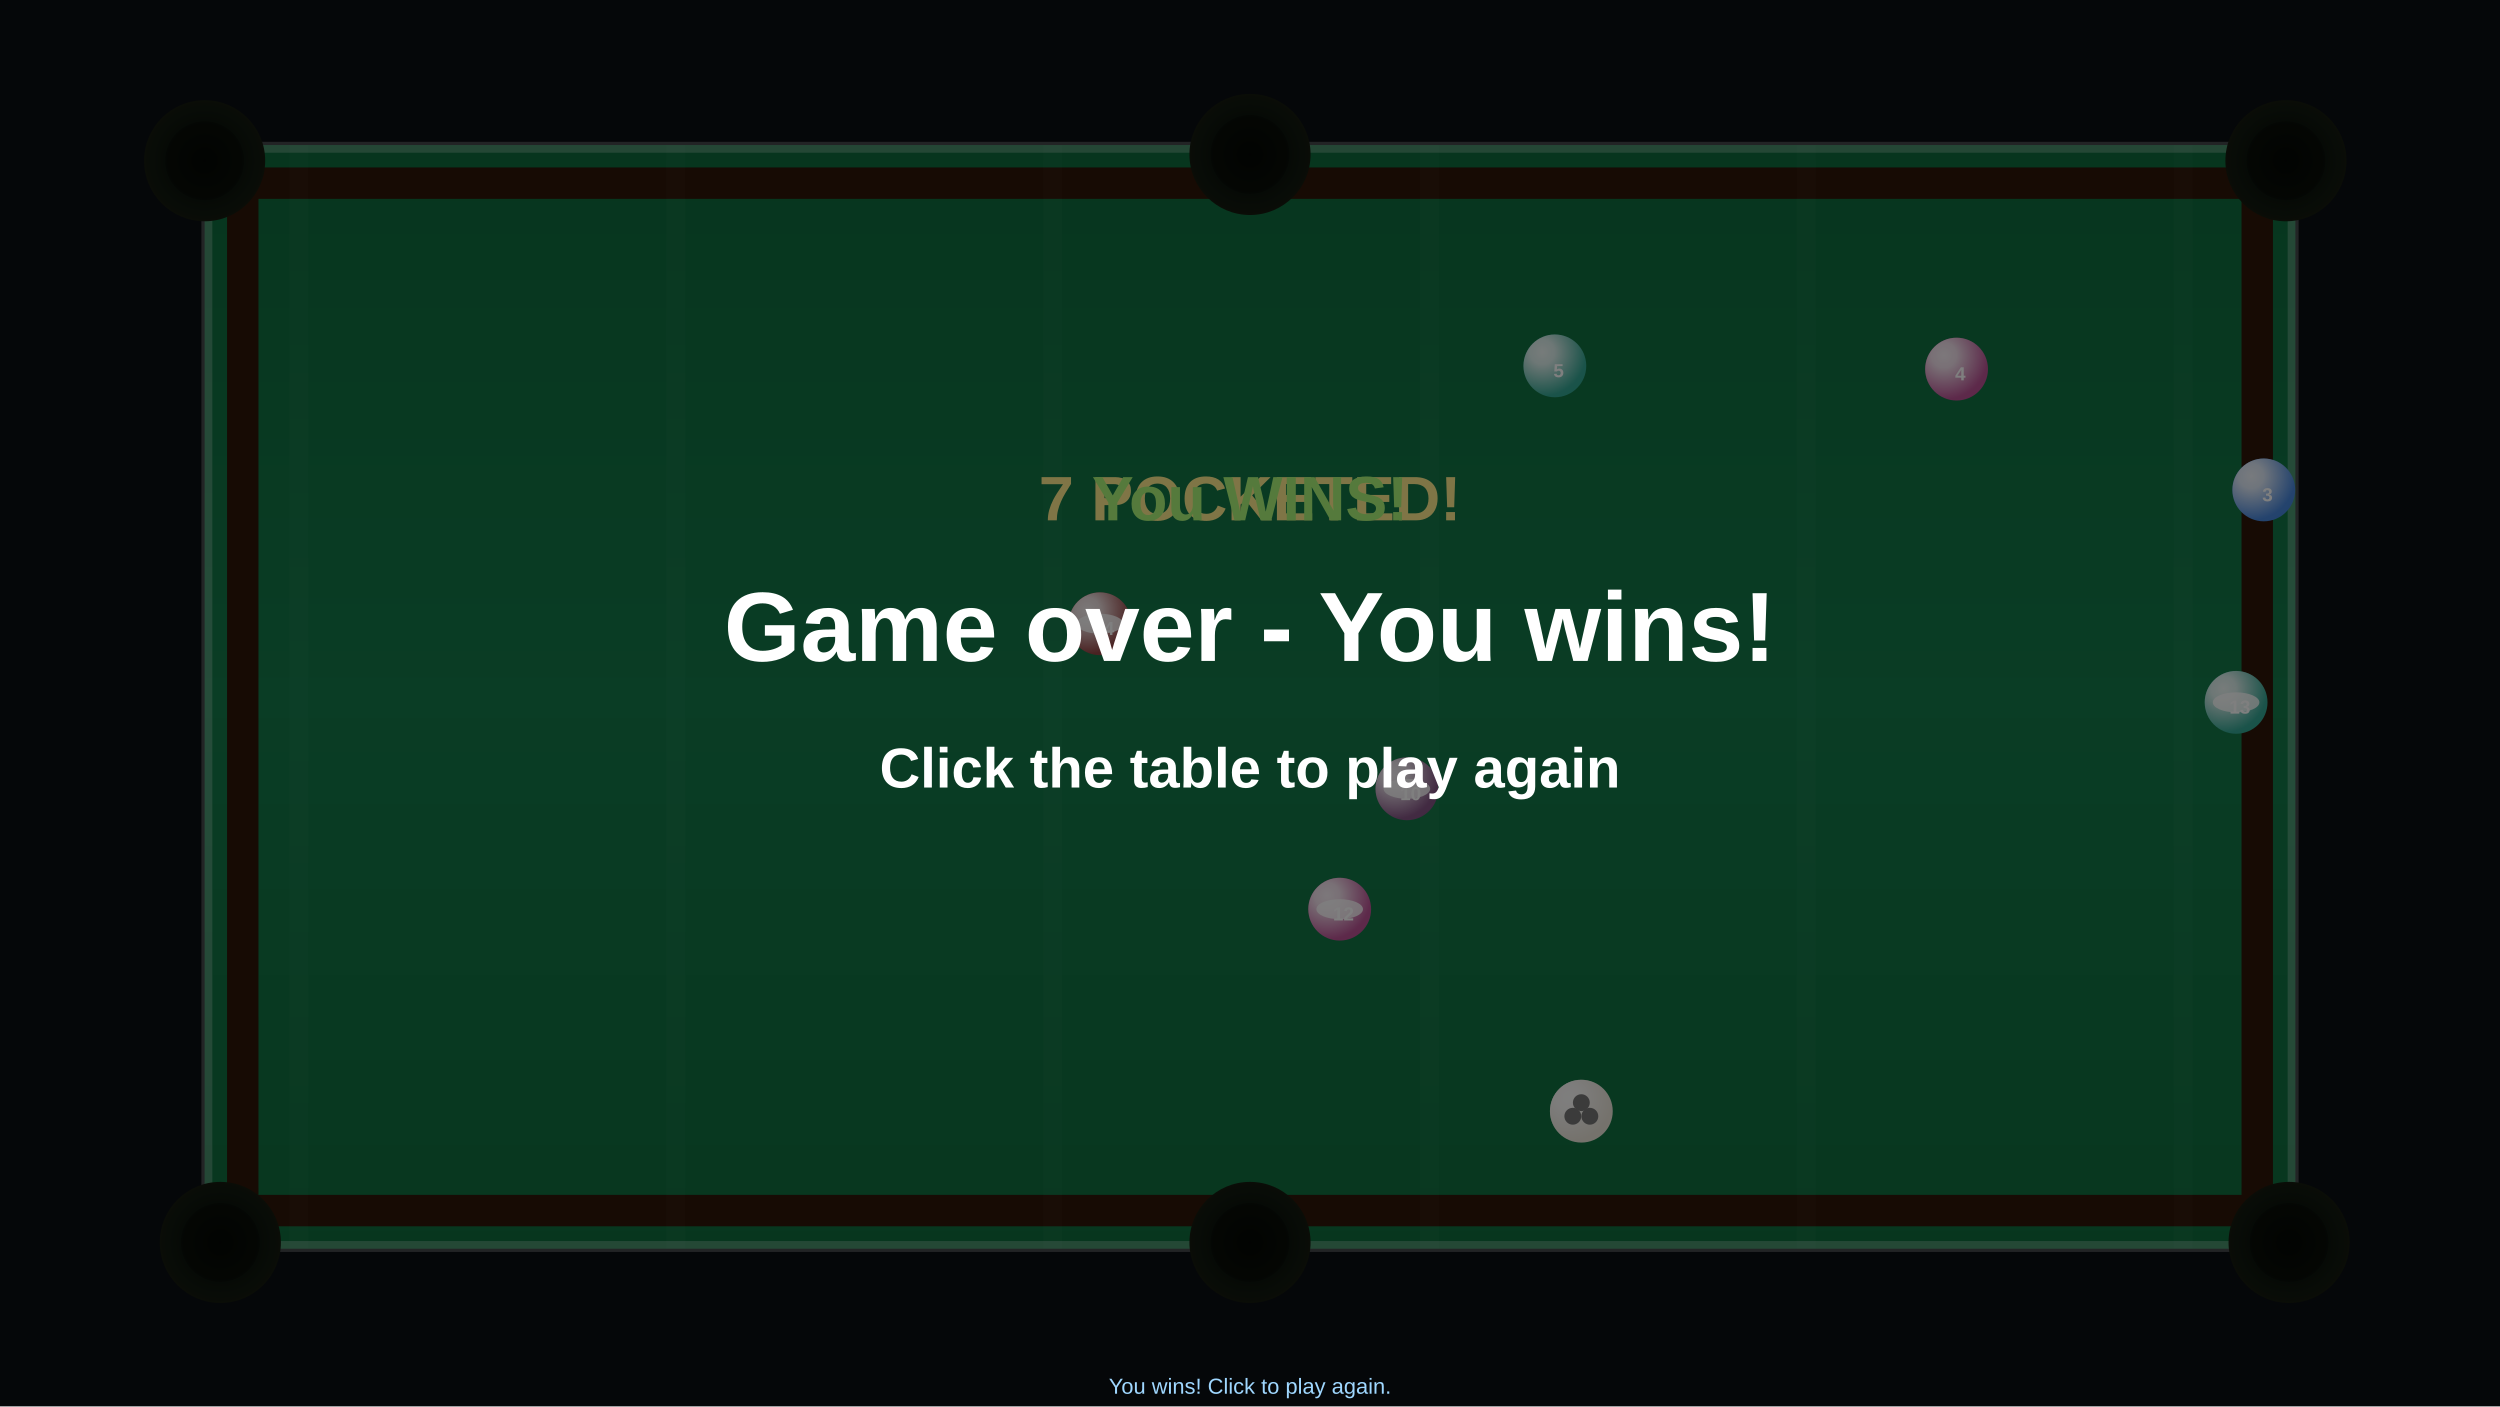
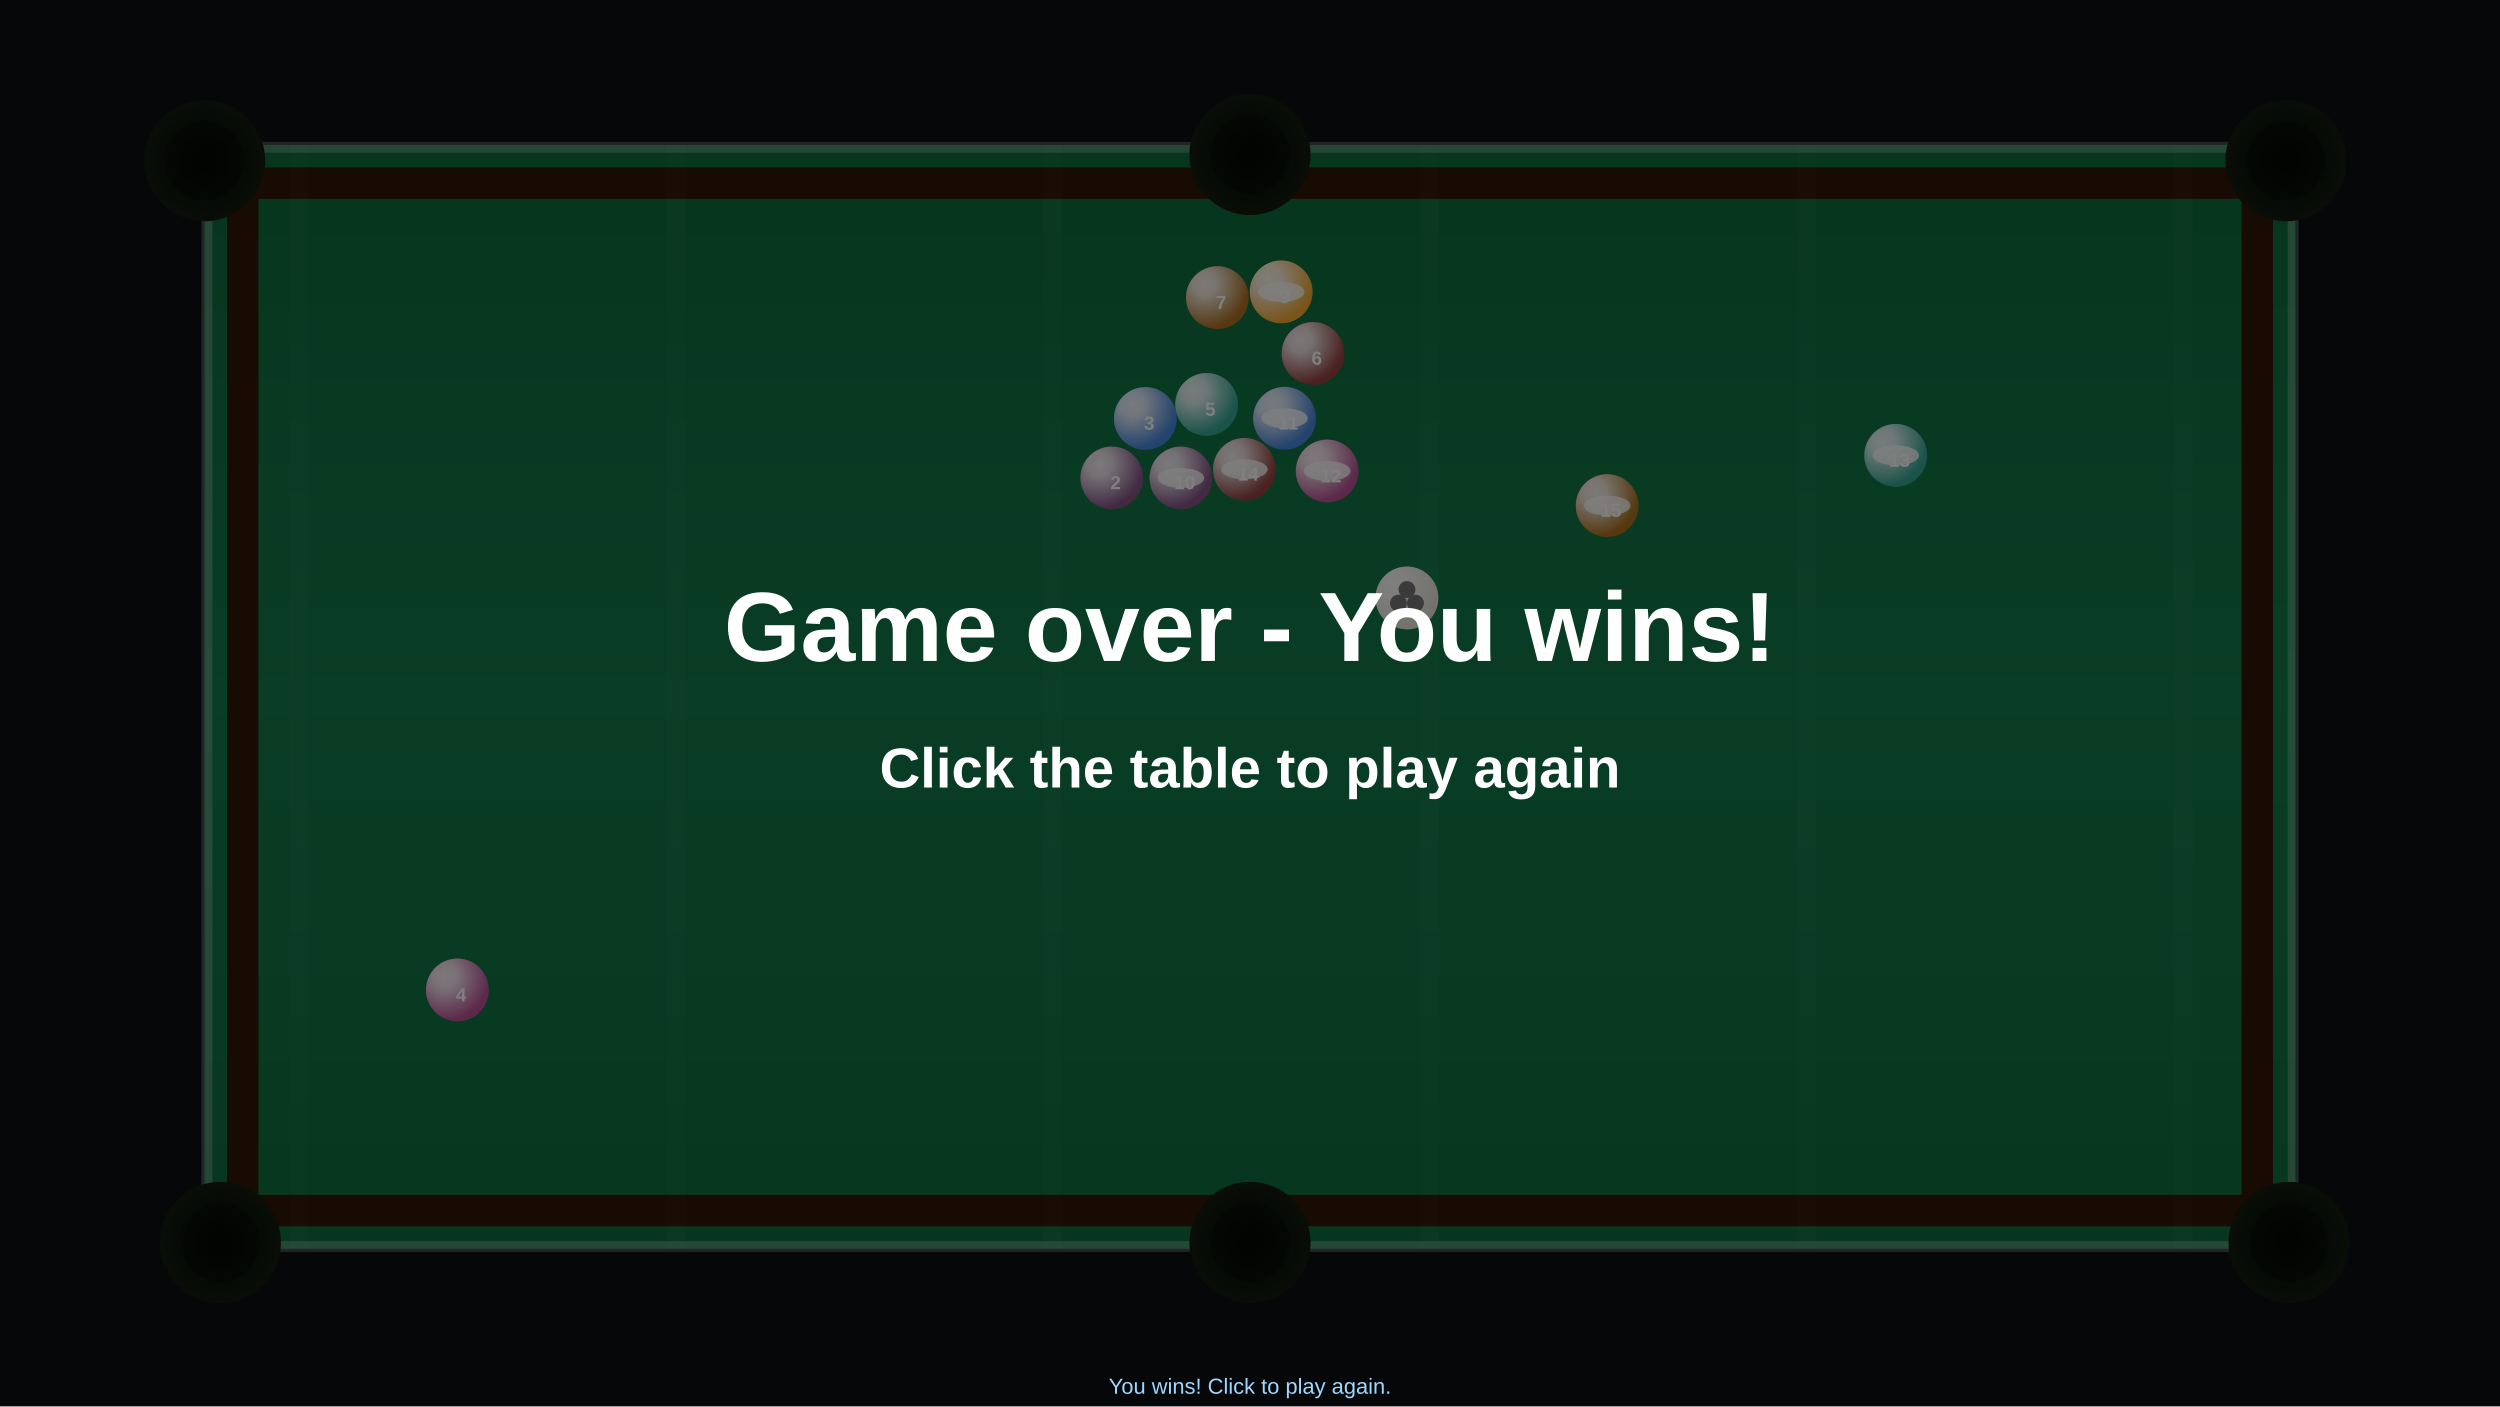
<svg xmlns="http://www.w3.org/2000/svg" width="1600" height="900" viewBox="0 0 1600 900">
  <defs>
    <radialGradient id="shine" cx="0.30" cy="0.28" r="1">
      <stop offset="0" stop-color="#ffffff" />
      <stop offset="0.2" stop-color="#ffffff" stop-opacity="0.9" />
      <stop offset="0.7" stop-color="#ffffff" stop-opacity="0.06" />
      <stop offset="1" stop-color="#ffffff" stop-opacity="0" />
    </radialGradient>
    <linearGradient id="felt" x1="0" y1="0" x2="0" y2="1">
      <stop offset="0" stop-color="#0e6b3c" />
      <stop offset="0.5" stop-color="#147a4a" />
      <stop offset="1" stop-color="#0f6d3d" />
    </linearGradient>
    <radialGradient id="pocket" cx="0.5" cy="0.5" r="0.75">
      <stop offset="0" stop-color="#020704" />
      <stop offset="0.6" stop-color="#11190f" />
      <stop offset="1" stop-color="#2a1d0e" />
    </radialGradient>
  </defs>
  <rect x="0" y="0" width="1600" height="900" fill="#0b0e12" />
  <rect x="130.957" y="92.814" width="1338.086" height="706.371" fill="url(#felt)" />
  <rect x="155.364" y="117.221" width="1289.271" height="657.557" fill="none" stroke="#2e1608" stroke-width="20.1" />
  <rect x="132.393" y="94.25" width="1335.214" height="703.5" fill="none" stroke="#ffffff3d" stroke-width="7.0" />
  <line x1="191.257" y1="92.814" x2="191.257" y2="799.186" stroke="#ffffff05" stroke-width="12.1" />
  <line x1="432.457" y1="92.814" x2="432.457" y2="799.186" stroke="#ffffff05" stroke-width="12.1" />
  <line x1="673.657" y1="92.814" x2="673.657" y2="799.186" stroke="#ffffff05" stroke-width="12.1" />
  <line x1="914.857" y1="92.814" x2="914.857" y2="799.186" stroke="#ffffff05" stroke-width="12.1" />
  <line x1="1156.057" y1="92.814" x2="1156.057" y2="799.186" stroke="#ffffff05" stroke-width="12.1" />
  <line x1="1397.257" y1="92.814" x2="1397.257" y2="799.186" stroke="#ffffff05" stroke-width="12.1" />
  <line x1="1638.457" y1="92.814" x2="1638.457" y2="799.186" stroke="#ffffff05" stroke-width="12.1" />
  <line x1="1879.657" y1="92.814" x2="1879.657" y2="799.186" stroke="#ffffff05" stroke-width="12.1" />
  <circle cx="130.957" cy="102.864" r="38.764" fill="url(#pocket)" />
  <circle cx="130.957" cy="102.864" r="25.2" fill="#050704" opacity="0.5" />
  <circle cx="800" cy="98.844" r="38.764" fill="url(#pocket)" />
  <circle cx="800" cy="98.844" r="25.2" fill="#050704" opacity="0.5" />
  <circle cx="1463.013" cy="102.864" r="38.764" fill="url(#pocket)" />
  <circle cx="1463.013" cy="102.864" r="25.2" fill="#050704" opacity="0.5" />
  <circle cx="141.007" cy="795.166" r="38.764" fill="url(#pocket)" />
  <circle cx="141.007" cy="795.166" r="25.2" fill="#050704" opacity="0.5" />
  <circle cx="800" cy="795.166" r="38.764" fill="url(#pocket)" />
  <circle cx="800" cy="795.166" r="25.2" fill="#050704" opacity="0.5" />
  <circle cx="1465.023" cy="795.166" r="38.764" fill="url(#pocket)" />
  <circle cx="1465.023" cy="795.166" r="25.2" fill="#050704" opacity="0.5" />
-   <circle cx="1252.203" cy="236.229" r="20.1" fill="#b74a8f" />
-   <circle cx="1252.203" cy="236.229" r="20.1" fill="url(#shine)" opacity="0.92" />
-   <text x="1254.6" y="239.2" font-family="Arial,sans-serif" font-size="12.1" font-weight="bold" text-anchor="middle" dominant-baseline="central" fill="#fff">4</text>
-   <circle cx="1448.819" cy="313.546" r="20.1" fill="#3e80d9" />
-   <circle cx="1448.819" cy="313.546" r="20.1" fill="url(#shine)" opacity="0.92" />
-   <text x="1451.2" y="316.6" font-family="Arial,sans-serif" font-size="12.1" font-weight="bold" text-anchor="middle" dominant-baseline="central" fill="#fff">3</text>
-   <circle cx="995.104" cy="234.158" r="20.1" fill="#2aa28e" />
-   <circle cx="995.104" cy="234.158" r="20.1" fill="url(#shine)" opacity="0.92" />
-   <text x="997.5" y="237.2" font-family="Arial,sans-serif" font-size="12.1" font-weight="bold" text-anchor="middle" dominant-baseline="central" fill="#fff">5</text>
-   <circle cx="1431.106" cy="449.506" r="20.1" fill="#2aa28e" />
-   <circle cx="1431.106" cy="449.506" r="20.1" fill="url(#shine)" opacity="0.92" />
-   <ellipse cx="1431.106" cy="449.506" rx="14.9" ry="6.4" fill="#ffffffcc" />
-   <text x="1433.5" y="452.5" font-family="Arial,sans-serif" font-size="12.1" font-weight="bold" text-anchor="middle" dominant-baseline="central" fill="#fff">13</text>
-   <circle cx="900.418" cy="504.838" r="20.1" fill="#7e4c7e" />
-   <circle cx="900.418" cy="504.838" r="20.1" fill="url(#shine)" opacity="0.92" />
-   <ellipse cx="900.418" cy="504.838" rx="14.9" ry="6.4" fill="#ffffffcc" />
-   <text x="902.8" y="507.9" font-family="Arial,sans-serif" font-size="12.1" font-weight="bold" text-anchor="middle" dominant-baseline="central" fill="#fff">10</text>
-   <circle cx="703.963" cy="399.197" r="20.1" fill="#8f3a3a" />
-   <circle cx="703.963" cy="399.197" r="20.1" fill="url(#shine)" opacity="0.92" />
-   <ellipse cx="703.963" cy="399.197" rx="14.9" ry="6.4" fill="#ffffffcc" />
-   <text x="706.4" y="402.2" font-family="Arial,sans-serif" font-size="12.1" font-weight="bold" text-anchor="middle" dominant-baseline="central" fill="#fff">14</text>
-   <circle cx="857.41" cy="581.873" r="20.1" fill="#b74a8f" />
-   <circle cx="857.41" cy="581.873" r="20.1" fill="url(#shine)" opacity="0.92" />
-   <ellipse cx="857.41" cy="581.873" rx="14.9" ry="6.4" fill="#ffffffcc" />
-   <text x="859.8" y="584.9" font-family="Arial,sans-serif" font-size="12.1" font-weight="bold" text-anchor="middle" dominant-baseline="central" fill="#fff">12</text>
-   <circle cx="1012.054" cy="711.151" r="20.1" fill="#e9e3d7" />
-   <circle cx="1012.054" cy="711.151" r="20.1" fill="url(#shine)" opacity="0.92" />
-   <circle cx="1012.054" cy="705.7" r="5.4" fill="#777" />
-   <circle cx="1006.6" cy="714.4" r="5.4" fill="#777" />
-   <circle cx="1017.5" cy="714.4" r="5.4" fill="#777" />
-   <text x="800.0" y="333.0" text-anchor="middle" font-family="Arial,sans-serif" font-weight="bold" font-size="40.2" fill="rgb(255, 235, 140)" fill-opacity="1">7 POCKETED!</text>
-   <text x="800.0" y="333.0" text-anchor="middle" font-family="Arial,sans-serif" font-weight="bold" font-size="40.2" fill="rgb(170,245,120)" fill-opacity="1">You WINS!</text>
+   <circle cx="779.136" cy="190.509" r="20.1" fill="#a86a17" />
+   <circle cx="779.136" cy="190.509" r="20.1" fill="url(#shine)" opacity="0.92" />
+   <text x="781.5" y="193.5" font-family="Arial,sans-serif" font-size="12.1" font-weight="bold" text-anchor="middle" dominant-baseline="central" fill="#fff">7</text>
+   <circle cx="819.937" cy="186.83" r="20.1" fill="#f1a62b" />
+   <circle cx="819.937" cy="186.83" r="20.1" fill="url(#shine)" opacity="0.92" />
+   <ellipse cx="819.937" cy="186.83" rx="14.9" ry="6.4" fill="#ffffffcc" />
+   <text x="822.3" y="189.8" font-family="Arial,sans-serif" font-size="12.1" font-weight="bold" text-anchor="middle" dominant-baseline="central" fill="#fff">9</text>
+   <circle cx="292.73" cy="633.567" r="20.1" fill="#b74a8f" />
+   <circle cx="292.73" cy="633.567" r="20.1" fill="url(#shine)" opacity="0.92" />
+   <text x="295.1" y="636.6" font-family="Arial,sans-serif" font-size="12.1" font-weight="bold" text-anchor="middle" dominant-baseline="central" fill="#fff">4</text>
+   <circle cx="840.329" cy="226.224" r="20.1" fill="#8f3a3a" />
+   <circle cx="840.329" cy="226.224" r="20.1" fill="url(#shine)" opacity="0.92" />
+   <text x="842.7" y="229.2" font-family="Arial,sans-serif" font-size="12.1" font-weight="bold" text-anchor="middle" dominant-baseline="central" fill="#fff">6</text>
+   <circle cx="733.038" cy="267.828" r="20.1" fill="#3e80d9" />
+   <circle cx="733.038" cy="267.828" r="20.1" fill="url(#shine)" opacity="0.92" />
+   <text x="735.5" y="270.8" font-family="Arial,sans-serif" font-size="12.1" font-weight="bold" text-anchor="middle" dominant-baseline="central" fill="#fff">3</text>
+   <circle cx="772.221" cy="258.843" r="20.1" fill="#2aa28e" />
+   <circle cx="772.221" cy="258.843" r="20.1" fill="url(#shine)" opacity="0.92" />
+   <text x="774.6" y="261.9" font-family="Arial,sans-serif" font-size="12.1" font-weight="bold" text-anchor="middle" dominant-baseline="central" fill="#fff">5</text>
+   <circle cx="822.11" cy="267.684" r="20.1" fill="#3e80d9" />
+   <circle cx="822.11" cy="267.684" r="20.1" fill="url(#shine)" opacity="0.92" />
+   <ellipse cx="822.11" cy="267.684" rx="14.9" ry="6.4" fill="#ffffffcc" />
+   <text x="824.5" y="270.7" font-family="Arial,sans-serif" font-size="12.1" font-weight="bold" text-anchor="middle" dominant-baseline="central" fill="#fff">11</text>
+   <circle cx="1213.274" cy="291.438" r="20.1" fill="#2aa28e" />
+   <circle cx="1213.274" cy="291.438" r="20.1" fill="url(#shine)" opacity="0.92" />
+   <ellipse cx="1213.274" cy="291.438" rx="14.9" ry="6.4" fill="#ffffffcc" />
+   <text x="1215.7" y="294.5" font-family="Arial,sans-serif" font-size="12.1" font-weight="bold" text-anchor="middle" dominant-baseline="central" fill="#fff">13</text>
+   <circle cx="711.56" cy="305.874" r="20.1" fill="#7e4c7e" />
+   <circle cx="711.56" cy="305.874" r="20.1" fill="url(#shine)" opacity="0.92" />
+   <text x="714.0" y="308.9" font-family="Arial,sans-serif" font-size="12.1" font-weight="bold" text-anchor="middle" dominant-baseline="central" fill="#fff">2</text>
+   <circle cx="755.78" cy="305.874" r="20.1" fill="#7e4c7e" />
+   <circle cx="755.78" cy="305.874" r="20.1" fill="url(#shine)" opacity="0.92" />
+   <ellipse cx="755.78" cy="305.874" rx="14.9" ry="6.4" fill="#ffffffcc" />
+   <text x="758.2" y="308.9" font-family="Arial,sans-serif" font-size="12.1" font-weight="bold" text-anchor="middle" dominant-baseline="central" fill="#fff">10</text>
+   <circle cx="796.425" cy="300.375" r="20.1" fill="#8f3a3a" />
+   <circle cx="796.425" cy="300.375" r="20.1" fill="url(#shine)" opacity="0.92" />
+   <ellipse cx="796.425" cy="300.375" rx="14.9" ry="6.4" fill="#ffffffcc" />
+   <text x="798.8" y="303.4" font-family="Arial,sans-serif" font-size="12.1" font-weight="bold" text-anchor="middle" dominant-baseline="central" fill="#fff">14</text>
+   <circle cx="849.388" cy="301.448" r="20.1" fill="#b74a8f" />
+   <circle cx="849.388" cy="301.448" r="20.1" fill="url(#shine)" opacity="0.92" />
+   <ellipse cx="849.388" cy="301.448" rx="14.9" ry="6.4" fill="#ffffffcc" />
+   <text x="851.8" y="304.5" font-family="Arial,sans-serif" font-size="12.1" font-weight="bold" text-anchor="middle" dominant-baseline="central" fill="#fff">12</text>
+   <circle cx="1028.588" cy="323.584" r="20.1" fill="#a86a17" />
+   <circle cx="1028.588" cy="323.584" r="20.1" fill="url(#shine)" opacity="0.92" />
+   <ellipse cx="1028.588" cy="323.584" rx="14.9" ry="6.4" fill="#ffffffcc" />
+   <text x="1031.0" y="326.6" font-family="Arial,sans-serif" font-size="12.1" font-weight="bold" text-anchor="middle" dominant-baseline="central" fill="#fff">15</text>
+   <circle cx="900.463" cy="382.722" r="20.1" fill="#e9e3d7" />
+   <circle cx="900.463" cy="382.722" r="20.1" fill="url(#shine)" opacity="0.92" />
+   <circle cx="900.463" cy="377.3" r="5.4" fill="#777" />
+   <circle cx="895.0" cy="386.0" r="5.4" fill="#777" />
+   <circle cx="905.9" cy="386.0" r="5.4" fill="#777" />
  <rect x="0" y="0" width="1600" height="900" fill="#000" opacity="0.5" />
  <text x="800" y="423.0" text-anchor="middle" font-family="Arial,sans-serif" font-weight="bold" font-size="63" fill="#ffffff">Game over - You wins!</text>
  <text x="800" y="504.0" text-anchor="middle" font-family="Arial,sans-serif" font-weight="bold" font-size="36" fill="#ffffff">Click the table to play again</text>
  <text x="800" y="892" font-family="Arial" font-size="14" fill="#9fd7ff" text-anchor="middle">You wins! Click to play again.</text>
</svg>
